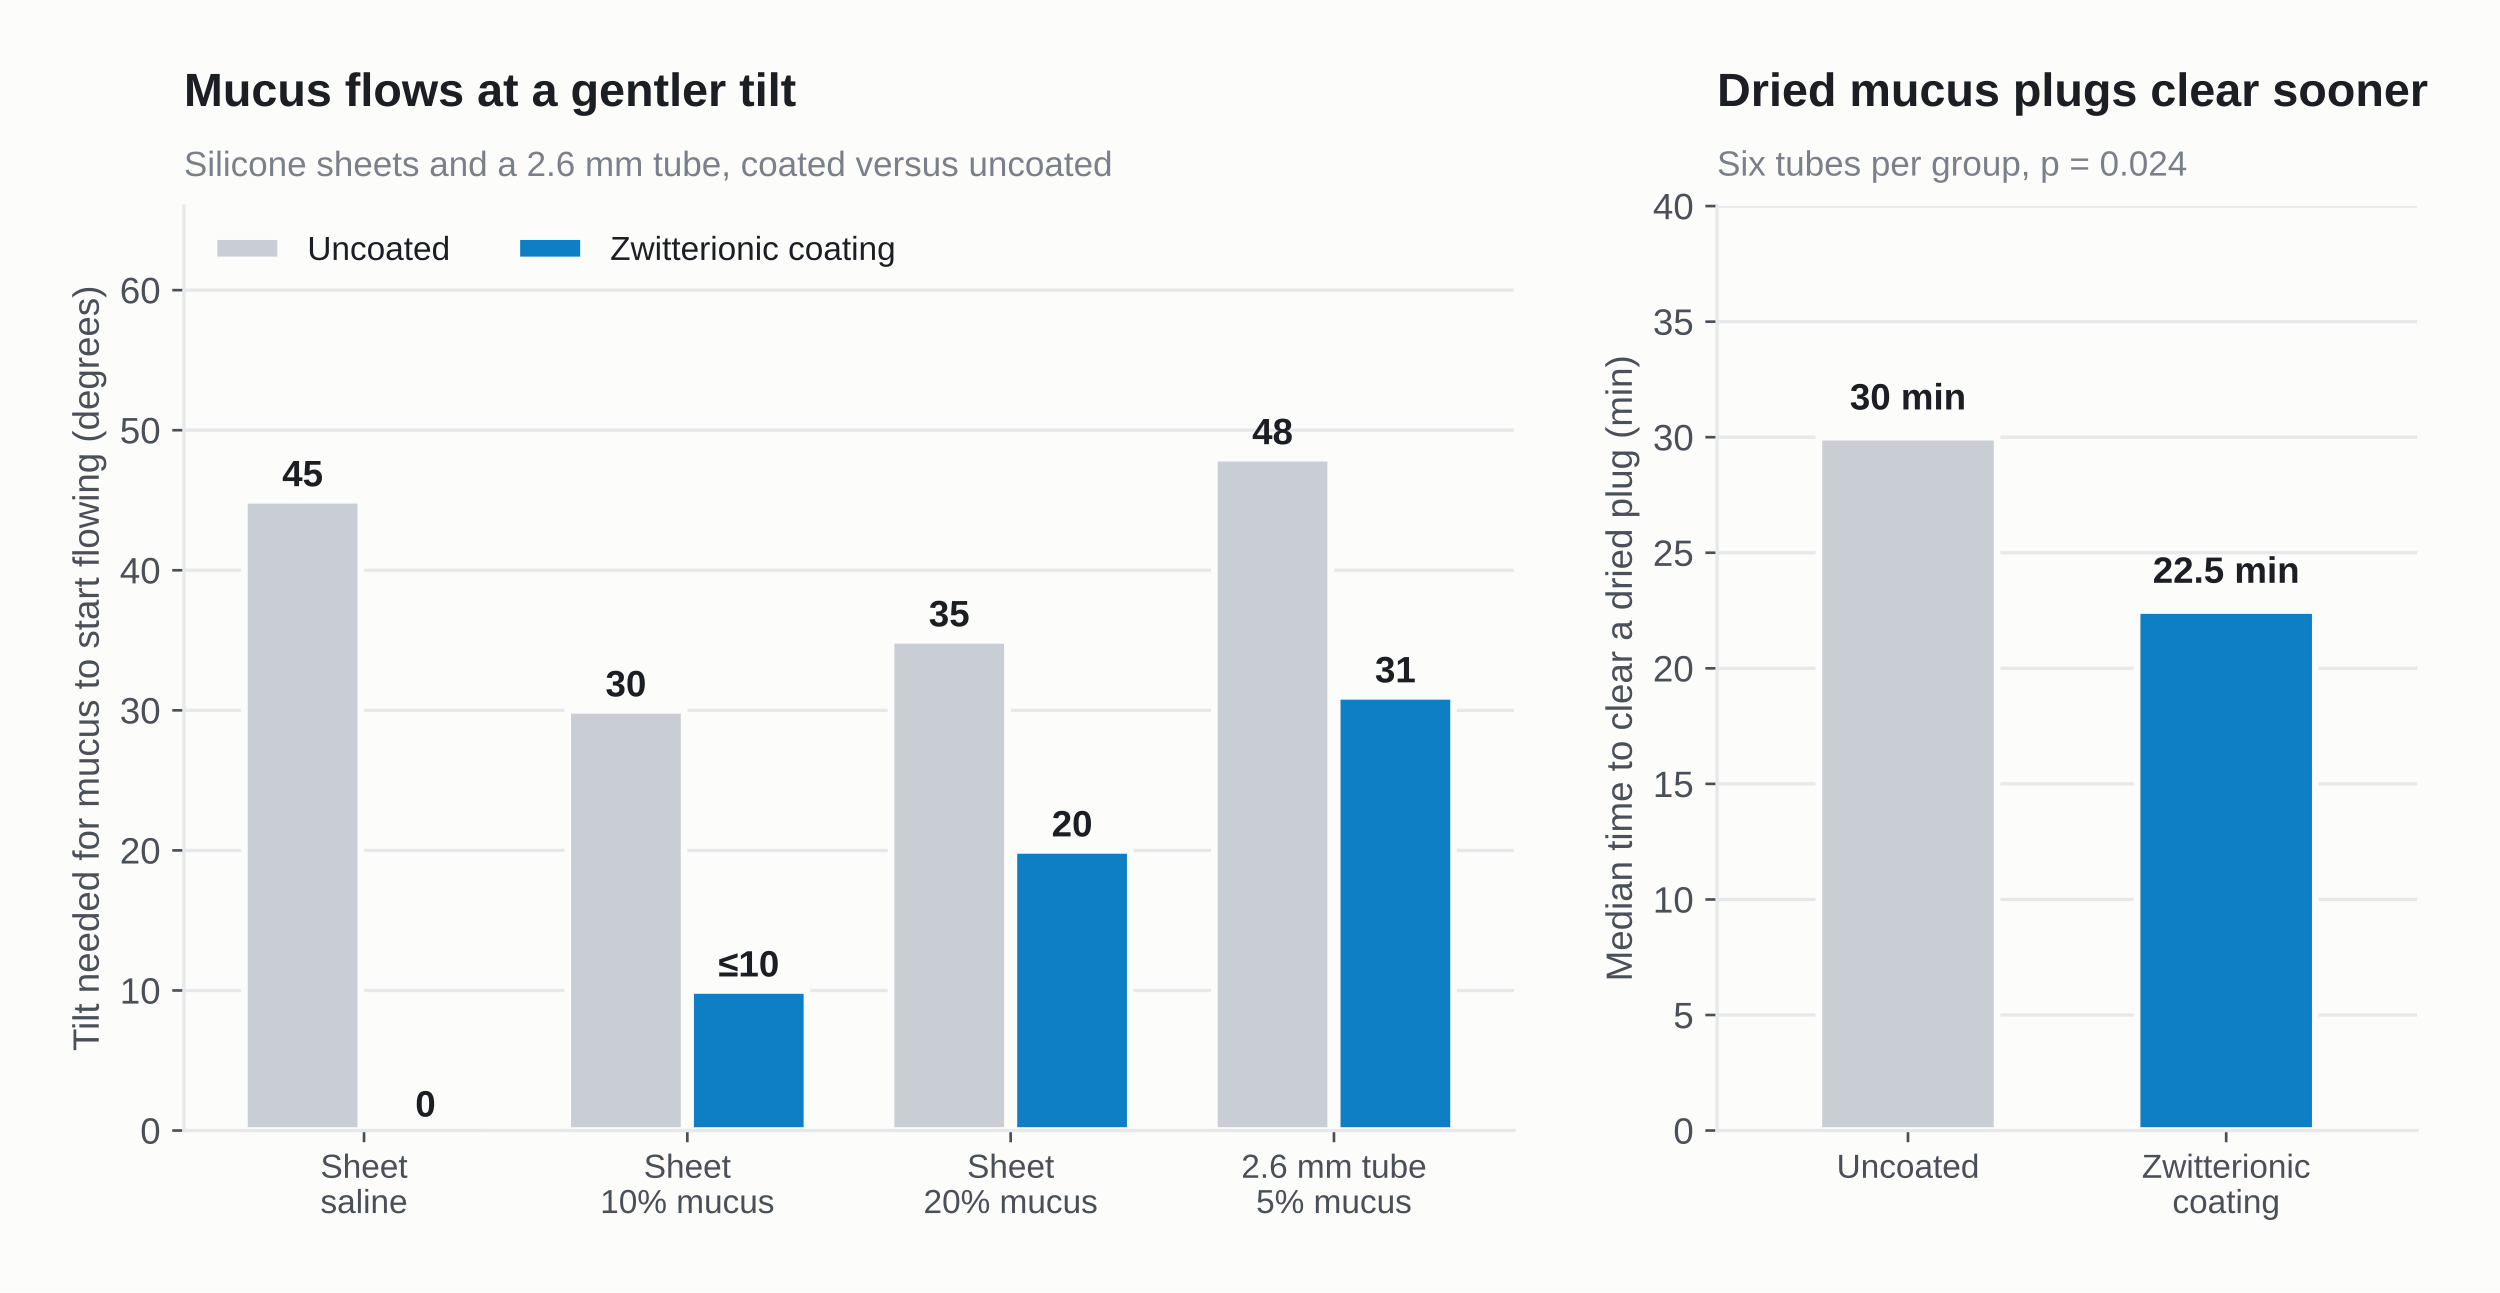
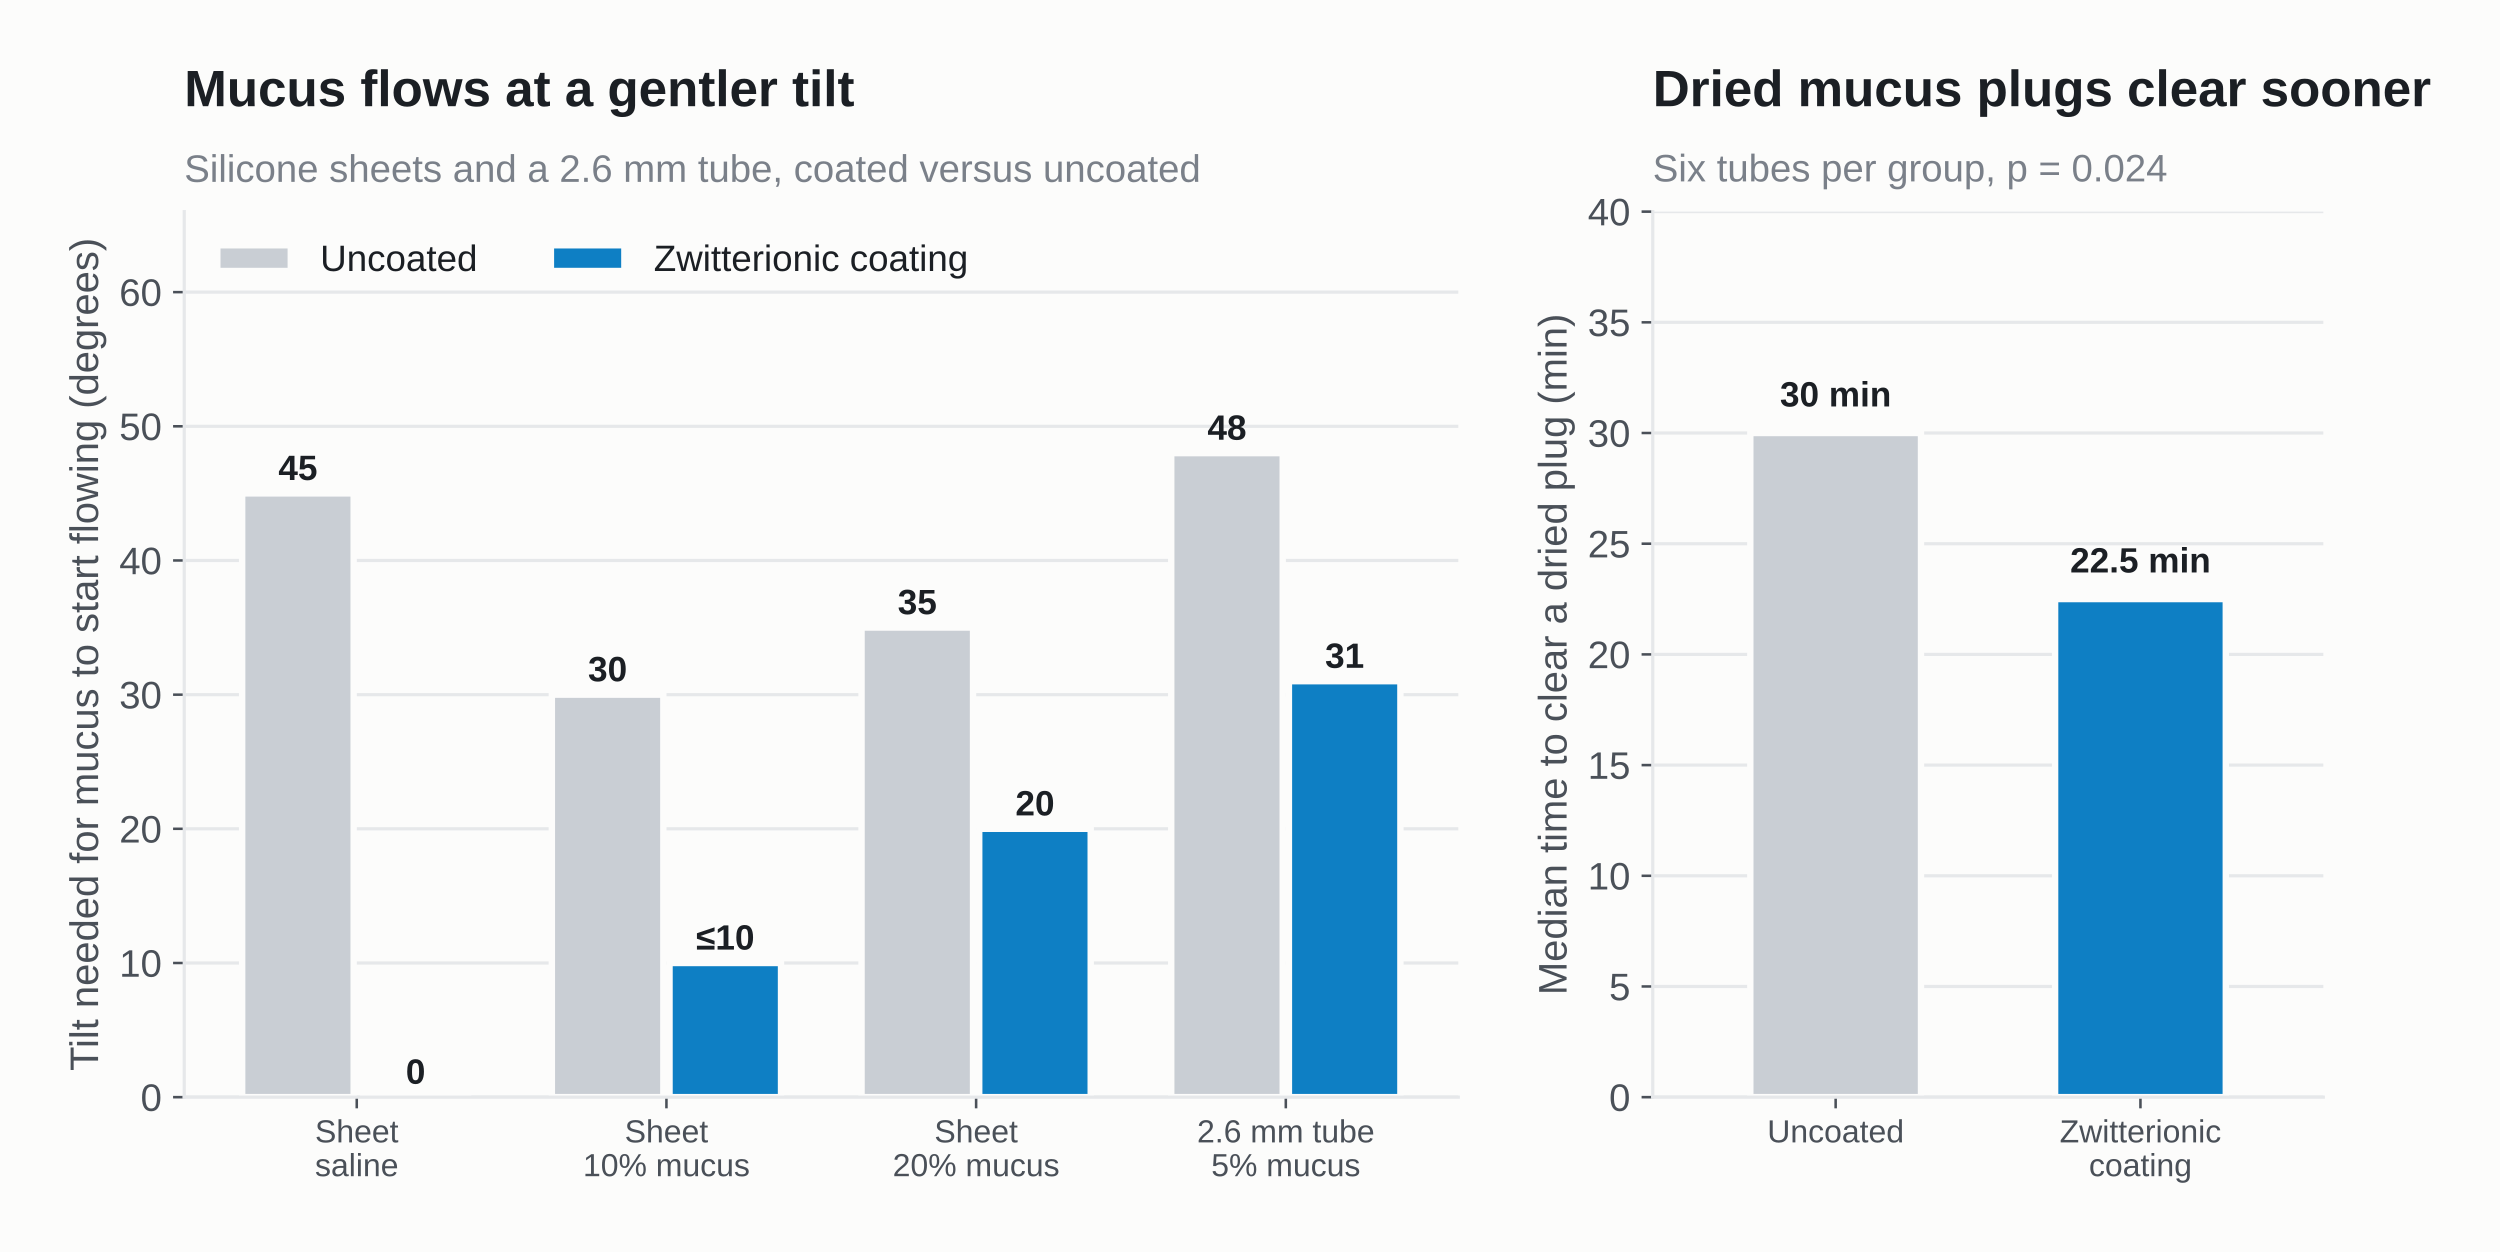
- <svg xmlns="http://www.w3.org/2000/svg" xmlns:xlink="http://www.w3.org/1999/xlink" width="749.61pt" height="387.431pt" viewBox="0 0 749.61 387.431" version="1.1">
+ <svg xmlns="http://www.w3.org/2000/svg" xmlns:xlink="http://www.w3.org/1999/xlink" width="782.581pt" height="391.887pt" viewBox="0 0 782.581 391.887" version="1.1">
  <defs>
    <style type="text/css">*{stroke-linejoin: round; stroke-linecap: butt}</style>
  </defs>
  <g id="figure_1">
    <g id="patch_1">
-       <path d="M 0 387.431  L 749.61 387.431  L 749.61 0  L 0 0  z " style="fill: #fcfcfb" />
+       <path d="M 0 391.887  L 782.581 391.887  L 782.581 0  L 0 0  z " style="fill: #fcfcfb" />
    </g>
    <g id="axes_1">
      <g id="patch_2">
-         <path d="M 55.157 338.992  L 453.978 338.992  L 453.978 61.792  L 55.157 61.792  z " style="fill: #fcfcfb" />
+         <path d="M 57.677 343.447  L 456.498 343.447  L 456.498 66.248  L 57.677 66.248  z " style="fill: #fcfcfb" />
      </g>
      <g id="matplotlib.axis_1">
        <g id="xtick_1">
          <g id="line2d_1">
            <defs>
-               <path id="me22697eace" d="M 0 0  L 0 3.5  " style="stroke: #4a5058; stroke-width: 0.8" />
+               <path id="m45650a195c" d="M 0 0  L 0 3.5  " style="stroke: #4a5058; stroke-width: 0.8" />
            </defs>
            <g>
-               <use xlink:href="#me22697eace" x="109.154" y="338.992" style="fill: #4a5058; stroke: #4a5058; stroke-width: 0.8" />
+               <use xlink:href="#m45650a195c" x="111.674" y="343.447" style="fill: #4a5058; stroke: #4a5058; stroke-width: 0.8" />
            </g>
          </g>
          <g id="text_1">
-             <text style="fill: #4a5058; font: 10px 'Arial'" transform="translate(96.08821 353.1494)">Sheet</text>
-             <text style="fill: #4a5058; font: 10px 'Arial'" transform="translate(96.09055 363.7262)">saline</text>
+             <text style="fill: #4a5058; font: 10px 'Arial'" transform="translate(98.60805 357.6053)">Sheet</text>
+             <text style="fill: #4a5058; font: 10px 'Arial'" transform="translate(98.61039 368.1822)">saline</text>
          </g>
        </g>
        <g id="xtick_2">
          <g id="line2d_2">
            <g>
-               <use xlink:href="#me22697eace" x="206.096" y="338.992" style="fill: #4a5058; stroke: #4a5058; stroke-width: 0.8" />
+               <use xlink:href="#m45650a195c" x="208.616" y="343.447" style="fill: #4a5058; stroke: #4a5058; stroke-width: 0.8" />
            </g>
          </g>
          <g id="text_2">
-             <text style="fill: #4a5058; font: 10px 'Arial'" transform="translate(193.0307 353.1494)">Sheet</text>
-             <text style="fill: #4a5058; font: 10px 'Arial'" transform="translate(179.9744 363.7262)">10% mucus</text>
+             <text style="fill: #4a5058; font: 10px 'Arial'" transform="translate(195.5505 357.6053)">Sheet</text>
+             <text style="fill: #4a5058; font: 10px 'Arial'" transform="translate(182.4943 368.1822)">10% mucus</text>
          </g>
        </g>
        <g id="xtick_3">
          <g id="line2d_3">
            <g>
-               <use xlink:href="#me22697eace" x="303.039" y="338.992" style="fill: #4a5058; stroke: #4a5058; stroke-width: 0.8" />
+               <use xlink:href="#m45650a195c" x="305.559" y="343.447" style="fill: #4a5058; stroke: #4a5058; stroke-width: 0.8" />
            </g>
          </g>
          <g id="text_3">
-             <text style="fill: #4a5058; font: 10px 'Arial'" transform="translate(289.9731 353.1494)">Sheet</text>
-             <text style="fill: #4a5058; font: 10px 'Arial'" transform="translate(276.9169 363.7262)">20% mucus</text>
+             <text style="fill: #4a5058; font: 10px 'Arial'" transform="translate(292.493 357.6053)">Sheet</text>
+             <text style="fill: #4a5058; font: 10px 'Arial'" transform="translate(279.4367 368.1822)">20% mucus</text>
          </g>
        </g>
        <g id="xtick_4">
          <g id="line2d_4">
            <g>
-               <use xlink:href="#me22697eace" x="399.981" y="338.992" style="fill: #4a5058; stroke: #4a5058; stroke-width: 0.8" />
+               <use xlink:href="#m45650a195c" x="402.501" y="343.447" style="fill: #4a5058; stroke: #4a5058; stroke-width: 0.8" />
            </g>
          </g>
          <g id="text_4">
-             <text style="fill: #4a5058; font: 10px 'Arial'" transform="translate(372.193 353.1494)">2.6 mm tube</text>
-             <text style="fill: #4a5058; font: 10px 'Arial'" transform="translate(376.6398 363.7262)">5% mucus</text>
+             <text style="fill: #4a5058; font: 10px 'Arial'" transform="translate(374.7128 357.6053)">2.6 mm tube</text>
+             <text style="fill: #4a5058; font: 10px 'Arial'" transform="translate(379.1597 368.1822)">5% mucus</text>
          </g>
        </g>
      </g>
      <g id="matplotlib.axis_2">
        <g id="ytick_1">
          <g id="line2d_5">
-             <path d="M 55.157 338.992  L 453.978 338.992  " clip-path="url(#pc060812793)" style="fill: none; stroke: #e6e8ea; stroke-linecap: square" />
+             <path d="M 57.677 343.447  L 456.498 343.447  " clip-path="url(#p6e79914226)" style="fill: none; stroke: #e6e8ea; stroke-linecap: square" />
          </g>
          <g id="line2d_6">
            <defs>
-               <path id="m14cd887e2d" d="M 0 0  L -3.5 0  " style="stroke: #4a5058; stroke-width: 0.8" />
+               <path id="mac108efe2a" d="M 0 0  L -3.5 0  " style="stroke: #4a5058; stroke-width: 0.8" />
            </defs>
            <g>
-               <use xlink:href="#m14cd887e2d" x="55.157" y="338.992" style="fill: #4a5058; stroke: #4a5058; stroke-width: 0.8" />
+               <use xlink:href="#mac108efe2a" x="57.677" y="343.447" style="fill: #4a5058; stroke: #4a5058; stroke-width: 0.8" />
            </g>
          </g>
          <g id="text_5">
-             <text style="fill: #4a5058; font: 11px 'Arial'; text-anchor: end" x="48.157" y="342.928" transform="rotate(-0 48.15687 342.9284)">0</text>
+             <text style="fill: #4a5058; font: 12px 'Arial'; text-anchor: end" x="50.677" y="347.742" transform="rotate(-0 50.67672 347.7422)">0</text>
          </g>
        </g>
        <g id="ytick_2">
          <g id="line2d_7">
-             <path d="M 55.157 296.992  L 453.978 296.992  " clip-path="url(#pc060812793)" style="fill: none; stroke: #e6e8ea; stroke-linecap: square" />
+             <path d="M 57.677 301.447  L 456.498 301.447  " clip-path="url(#p6e79914226)" style="fill: none; stroke: #e6e8ea; stroke-linecap: square" />
          </g>
          <g id="line2d_8">
            <g>
-               <use xlink:href="#m14cd887e2d" x="55.157" y="296.992" style="fill: #4a5058; stroke: #4a5058; stroke-width: 0.8" />
+               <use xlink:href="#mac108efe2a" x="57.677" y="301.447" style="fill: #4a5058; stroke: #4a5058; stroke-width: 0.8" />
            </g>
          </g>
          <g id="text_6">
-             <text style="fill: #4a5058; font: 11px 'Arial'; text-anchor: end" x="48.157" y="300.928" transform="rotate(-0 48.15687 300.9284)">10</text>
+             <text style="fill: #4a5058; font: 12px 'Arial'; text-anchor: end" x="50.677" y="305.742" transform="rotate(-0 50.67672 305.7422)">10</text>
          </g>
        </g>
        <g id="ytick_3">
          <g id="line2d_9">
-             <path d="M 55.157 254.992  L 453.978 254.992  " clip-path="url(#pc060812793)" style="fill: none; stroke: #e6e8ea; stroke-linecap: square" />
+             <path d="M 57.677 259.447  L 456.498 259.447  " clip-path="url(#p6e79914226)" style="fill: none; stroke: #e6e8ea; stroke-linecap: square" />
          </g>
          <g id="line2d_10">
            <g>
-               <use xlink:href="#m14cd887e2d" x="55.157" y="254.992" style="fill: #4a5058; stroke: #4a5058; stroke-width: 0.8" />
+               <use xlink:href="#mac108efe2a" x="57.677" y="259.447" style="fill: #4a5058; stroke: #4a5058; stroke-width: 0.8" />
            </g>
          </g>
          <g id="text_7">
-             <text style="fill: #4a5058; font: 11px 'Arial'; text-anchor: end" x="48.157" y="258.928" transform="rotate(-0 48.15687 258.9284)">20</text>
+             <text style="fill: #4a5058; font: 12px 'Arial'; text-anchor: end" x="50.677" y="263.742" transform="rotate(-0 50.67672 263.7422)">20</text>
          </g>
        </g>
        <g id="ytick_4">
          <g id="line2d_11">
-             <path d="M 55.157 212.992  L 453.978 212.992  " clip-path="url(#pc060812793)" style="fill: none; stroke: #e6e8ea; stroke-linecap: square" />
+             <path d="M 57.677 217.447  L 456.498 217.447  " clip-path="url(#p6e79914226)" style="fill: none; stroke: #e6e8ea; stroke-linecap: square" />
          </g>
          <g id="line2d_12">
            <g>
-               <use xlink:href="#m14cd887e2d" x="55.157" y="212.992" style="fill: #4a5058; stroke: #4a5058; stroke-width: 0.8" />
+               <use xlink:href="#mac108efe2a" x="57.677" y="217.447" style="fill: #4a5058; stroke: #4a5058; stroke-width: 0.8" />
            </g>
          </g>
          <g id="text_8">
-             <text style="fill: #4a5058; font: 11px 'Arial'; text-anchor: end" x="48.157" y="216.928" transform="rotate(-0 48.15687 216.9284)">30</text>
+             <text style="fill: #4a5058; font: 12px 'Arial'; text-anchor: end" x="50.677" y="221.742" transform="rotate(-0 50.67672 221.7422)">30</text>
          </g>
        </g>
        <g id="ytick_5">
          <g id="line2d_13">
-             <path d="M 55.157 170.992  L 453.978 170.992  " clip-path="url(#pc060812793)" style="fill: none; stroke: #e6e8ea; stroke-linecap: square" />
+             <path d="M 57.677 175.447  L 456.498 175.447  " clip-path="url(#p6e79914226)" style="fill: none; stroke: #e6e8ea; stroke-linecap: square" />
          </g>
          <g id="line2d_14">
            <g>
-               <use xlink:href="#m14cd887e2d" x="55.157" y="170.992" style="fill: #4a5058; stroke: #4a5058; stroke-width: 0.8" />
+               <use xlink:href="#mac108efe2a" x="57.677" y="175.447" style="fill: #4a5058; stroke: #4a5058; stroke-width: 0.8" />
            </g>
          </g>
          <g id="text_9">
-             <text style="fill: #4a5058; font: 11px 'Arial'; text-anchor: end" x="48.157" y="174.928" transform="rotate(-0 48.15687 174.9284)">40</text>
+             <text style="fill: #4a5058; font: 12px 'Arial'; text-anchor: end" x="50.677" y="179.742" transform="rotate(-0 50.67672 179.7422)">40</text>
          </g>
        </g>
        <g id="ytick_6">
          <g id="line2d_15">
-             <path d="M 55.157 128.992  L 453.978 128.992  " clip-path="url(#pc060812793)" style="fill: none; stroke: #e6e8ea; stroke-linecap: square" />
+             <path d="M 57.677 133.447  L 456.498 133.447  " clip-path="url(#p6e79914226)" style="fill: none; stroke: #e6e8ea; stroke-linecap: square" />
          </g>
          <g id="line2d_16">
            <g>
-               <use xlink:href="#m14cd887e2d" x="55.157" y="128.992" style="fill: #4a5058; stroke: #4a5058; stroke-width: 0.8" />
+               <use xlink:href="#mac108efe2a" x="57.677" y="133.447" style="fill: #4a5058; stroke: #4a5058; stroke-width: 0.8" />
            </g>
          </g>
          <g id="text_10">
-             <text style="fill: #4a5058; font: 11px 'Arial'; text-anchor: end" x="48.157" y="132.928" transform="rotate(-0 48.15687 132.9284)">50</text>
+             <text style="fill: #4a5058; font: 12px 'Arial'; text-anchor: end" x="50.677" y="137.742" transform="rotate(-0 50.67672 137.7422)">50</text>
          </g>
        </g>
        <g id="ytick_7">
          <g id="line2d_17">
-             <path d="M 55.157 86.992  L 453.978 86.992  " clip-path="url(#pc060812793)" style="fill: none; stroke: #e6e8ea; stroke-linecap: square" />
+             <path d="M 57.677 91.448  L 456.498 91.448  " clip-path="url(#p6e79914226)" style="fill: none; stroke: #e6e8ea; stroke-linecap: square" />
          </g>
          <g id="line2d_18">
            <g>
-               <use xlink:href="#m14cd887e2d" x="55.157" y="86.992" style="fill: #4a5058; stroke: #4a5058; stroke-width: 0.8" />
+               <use xlink:href="#mac108efe2a" x="57.677" y="91.448" style="fill: #4a5058; stroke: #4a5058; stroke-width: 0.8" />
            </g>
          </g>
          <g id="text_11">
-             <text style="fill: #4a5058; font: 11px 'Arial'; text-anchor: end" x="48.157" y="90.928" transform="rotate(-0 48.15687 90.92836)">60</text>
+             <text style="fill: #4a5058; font: 12px 'Arial'; text-anchor: end" x="50.677" y="95.742" transform="rotate(-0 50.67672 95.74219)">60</text>
          </g>
        </g>
        <g id="text_12">
-           <text style="fill: #4a5058; font: 11px 'Arial'; text-anchor: middle" x="29.608" y="200.392" transform="rotate(-90 29.60766 200.3916)">Tilt needed for mucus to start flowing (degrees)</text>
+           <text style="fill: #4a5058; font: 12.5px 'Arial'; text-anchor: middle" x="30.7" y="204.847" transform="rotate(-90 30.69961 204.8475)">Tilt needed for mucus to start flowing (degrees)</text>
        </g>
      </g>
      <g id="patch_3">
-         <path d="M 73.285 338.992  L 108.184 338.992  L 108.184 149.992  L 73.285 149.992  z " clip-path="url(#pc060812793)" style="fill: #c9ced4; stroke: #fcfcfb; stroke-width: 2; stroke-linejoin: miter" />
+         <path d="M 75.805 343.447  L 110.704 343.447  L 110.704 154.447  L 75.805 154.447  z " clip-path="url(#p6e79914226)" style="fill: #c9ced4; stroke: #fcfcfb; stroke-width: 2; stroke-linejoin: miter" />
      </g>
      <g id="patch_4">
-         <path d="M 110.123 338.992  L 145.023 338.992  L 145.023 338.992  L 110.123 338.992  z " clip-path="url(#pc060812793)" style="fill: #0e7fc4; stroke: #fcfcfb; stroke-width: 2; stroke-linejoin: miter" />
+         <path d="M 112.643 343.447  L 147.542 343.447  L 147.542 343.447  L 112.643 343.447  z " clip-path="url(#p6e79914226)" style="fill: #0e7fc4; stroke: #fcfcfb; stroke-width: 2; stroke-linejoin: miter" />
      </g>
      <g id="patch_5">
-         <path d="M 170.228 338.992  L 205.127 338.992  L 205.127 212.992  L 170.228 212.992  z " clip-path="url(#pc060812793)" style="fill: #c9ced4; stroke: #fcfcfb; stroke-width: 2; stroke-linejoin: miter" />
+         <path d="M 172.747 343.447  L 207.647 343.447  L 207.647 217.447  L 172.747 217.447  z " clip-path="url(#p6e79914226)" style="fill: #c9ced4; stroke: #fcfcfb; stroke-width: 2; stroke-linejoin: miter" />
      </g>
      <g id="patch_6">
-         <path d="M 207.066 338.992  L 241.965 338.992  L 241.965 296.992  L 207.066 296.992  z " clip-path="url(#pc060812793)" style="fill: #0e7fc4; stroke: #fcfcfb; stroke-width: 2; stroke-linejoin: miter" />
+         <path d="M 209.586 343.447  L 244.485 343.447  L 244.485 301.447  L 209.586 301.447  z " clip-path="url(#p6e79914226)" style="fill: #0e7fc4; stroke: #fcfcfb; stroke-width: 2; stroke-linejoin: miter" />
      </g>
      <g id="patch_7">
-         <path d="M 267.17 338.992  L 302.069 338.992  L 302.069 191.992  L 267.17 191.992  z " clip-path="url(#pc060812793)" style="fill: #c9ced4; stroke: #fcfcfb; stroke-width: 2; stroke-linejoin: miter" />
+         <path d="M 269.69 343.447  L 304.589 343.447  L 304.589 196.447  L 269.69 196.447  z " clip-path="url(#p6e79914226)" style="fill: #c9ced4; stroke: #fcfcfb; stroke-width: 2; stroke-linejoin: miter" />
      </g>
      <g id="patch_8">
-         <path d="M 304.008 338.992  L 338.907 338.992  L 338.907 254.992  L 304.008 254.992  z " clip-path="url(#pc060812793)" style="fill: #0e7fc4; stroke: #fcfcfb; stroke-width: 2; stroke-linejoin: miter" />
+         <path d="M 306.528 343.447  L 341.427 343.447  L 341.427 259.447  L 306.528 259.447  z " clip-path="url(#p6e79914226)" style="fill: #0e7fc4; stroke: #fcfcfb; stroke-width: 2; stroke-linejoin: miter" />
      </g>
      <g id="patch_9">
-         <path d="M 364.113 338.992  L 399.012 338.992  L 399.012 137.392  L 364.113 137.392  z " clip-path="url(#pc060812793)" style="fill: #c9ced4; stroke: #fcfcfb; stroke-width: 2; stroke-linejoin: miter" />
+         <path d="M 366.632 343.447  L 401.532 343.447  L 401.532 141.847  L 366.632 141.847  z " clip-path="url(#p6e79914226)" style="fill: #c9ced4; stroke: #fcfcfb; stroke-width: 2; stroke-linejoin: miter" />
      </g>
      <g id="patch_10">
-         <path d="M 400.951 338.992  L 435.85 338.992  L 435.85 208.792  L 400.951 208.792  z " clip-path="url(#pc060812793)" style="fill: #0e7fc4; stroke: #fcfcfb; stroke-width: 2; stroke-linejoin: miter" />
+         <path d="M 403.471 343.447  L 438.37 343.447  L 438.37 213.248  L 403.471 213.248  z " clip-path="url(#p6e79914226)" style="fill: #0e7fc4; stroke: #fcfcfb; stroke-width: 2; stroke-linejoin: miter" />
      </g>
      <g id="patch_11">
-         <path d="M 55.157 338.992  L 55.157 61.792  " style="fill: none; stroke: #e6e8ea; stroke-linejoin: miter; stroke-linecap: square" />
+         <path d="M 57.677 343.447  L 57.677 66.248  " style="fill: none; stroke: #e6e8ea; stroke-linejoin: miter; stroke-linecap: square" />
      </g>
      <g id="patch_12">
-         <path d="M 55.157 338.992  L 453.978 338.992  " style="fill: none; stroke: #e6e8ea; stroke-linejoin: miter; stroke-linecap: square" />
+         <path d="M 57.677 343.447  L 456.498 343.447  " style="fill: none; stroke: #e6e8ea; stroke-linejoin: miter; stroke-linecap: square" />
      </g>
      <g id="text_13">
-         <text style="fill: #1b1f24; font: 700 11px 'Arial'; text-anchor: middle" x="90.735" y="145.792" transform="rotate(-0 90.73476 145.7916)">45</text>
+         <text style="fill: #1b1f24; font: 700 11px 'Arial'; text-anchor: middle" x="93.255" y="150.248" transform="rotate(-0 93.2546 150.2475)">45</text>
      </g>
      <g id="text_14">
-         <text style="fill: #1b1f24; font: 700 11px 'Arial'; text-anchor: middle" x="127.573" y="334.792" transform="rotate(-0 127.5729 334.7916)">0</text>
+         <text style="fill: #1b1f24; font: 700 11px 'Arial'; text-anchor: middle" x="130.093" y="339.248" transform="rotate(-0 130.0927 339.2475)">0</text>
      </g>
      <g id="text_15">
-         <text style="fill: #1b1f24; font: 700 11px 'Arial'; text-anchor: middle" x="187.677" y="208.792" transform="rotate(-0 187.6772 208.7916)">30</text>
+         <text style="fill: #1b1f24; font: 700 11px 'Arial'; text-anchor: middle" x="190.197" y="213.248" transform="rotate(-0 190.1971 213.2475)">30</text>
      </g>
      <g id="text_16">
-         <text style="fill: #1b1f24; font: 700 11px 'Arial'; text-anchor: middle" x="224.515" y="292.792" transform="rotate(-0 224.5154 292.7916)">≤10</text>
+         <text style="fill: #1b1f24; font: 700 11px 'Arial'; text-anchor: middle" x="227.035" y="297.248" transform="rotate(-0 227.0352 297.2475)">≤10</text>
      </g>
      <g id="text_17">
-         <text style="fill: #1b1f24; font: 700 11px 'Arial'; text-anchor: middle" x="284.62" y="187.792" transform="rotate(-0 284.6197 187.7916)">35</text>
+         <text style="fill: #1b1f24; font: 700 11px 'Arial'; text-anchor: middle" x="287.14" y="192.248" transform="rotate(-0 287.1395 192.2475)">35</text>
      </g>
      <g id="text_18">
-         <text style="fill: #1b1f24; font: 700 11px 'Arial'; text-anchor: middle" x="321.458" y="250.792" transform="rotate(-0 321.4578 250.7916)">20</text>
+         <text style="fill: #1b1f24; font: 700 11px 'Arial'; text-anchor: middle" x="323.978" y="255.248" transform="rotate(-0 323.9777 255.2475)">20</text>
      </g>
      <g id="text_19">
-         <text style="fill: #1b1f24; font: 700 11px 'Arial'; text-anchor: middle" x="381.562" y="133.192" transform="rotate(-0 381.5622 133.1916)">48</text>
+         <text style="fill: #1b1f24; font: 700 11px 'Arial'; text-anchor: middle" x="384.082" y="137.648" transform="rotate(-0 384.082 137.6475)">48</text>
      </g>
      <g id="text_20">
-         <text style="fill: #1b1f24; font: 700 11px 'Arial'; text-anchor: middle" x="418.4" y="204.592" transform="rotate(-0 418.4003 204.5916)">31</text>
+         <text style="fill: #1b1f24; font: 700 11px 'Arial'; text-anchor: middle" x="420.92" y="209.048" transform="rotate(-0 420.9201 209.0475)">31</text>
      </g>
      <g id="text_21">
-         <text style="fill: #7a8089; font: 10.5px 'Arial'; text-anchor: start" x="55.157" y="52.775" transform="rotate(-0 55.15687 52.77469)">Silicone sheets and a 2.6 mm tube, coated versus uncoated</text>
+         <text style="fill: #7a8089; font: 12px 'Arial'; text-anchor: start" x="57.677" y="56.932" transform="rotate(-0 57.67672 56.9325)">Silicone sheets and a 2.6 mm tube, coated versus uncoated</text>
      </g>
      <g id="text_22">
-         <text style="fill: #1b1f24; font: 700 14px 'Arial'; text-anchor: start" x="55.157" y="31.792" transform="rotate(-0 55.15687 31.79156)">Mucus flows at a gentler tilt</text>
+         <text style="fill: #1b1f24; font: 700 16px 'Arial'; text-anchor: start" x="57.677" y="33.248" transform="rotate(-0 57.67672 33.2475)">Mucus flows at a gentler tilt</text>
      </g>
      <g id="legend_1">
        <g id="patch_13">
-           <path d="M 64.157 77.949  L 84.157 77.949  L 84.157 70.949  L 64.157 70.949  z " style="fill: #c9ced4; stroke: #fcfcfb; stroke-width: 2; stroke-linejoin: miter" />
+           <path d="M 68.027 84.829  L 91.027 84.829  L 91.027 76.779  L 68.027 76.779  z " style="fill: #c9ced4; stroke: #fcfcfb; stroke-width: 2; stroke-linejoin: miter" />
        </g>
        <g id="text_23">
-           <text style="fill: #1b1f24; font: 10px 'Arial'; text-anchor: start" x="92.157" y="77.949" transform="rotate(-0 92.15687 77.94938)">Uncoated</text>
+           <text style="fill: #1b1f24; font: 11.5px 'Arial'; text-anchor: start" x="100.227" y="84.829" transform="rotate(-0 100.2267 84.82898)">Uncoated</text>
        </g>
        <g id="patch_14">
-           <path d="M 154.962 77.949  L 174.962 77.949  L 174.962 70.949  L 154.962 70.949  z " style="fill: #0e7fc4; stroke: #fcfcfb; stroke-width: 2; stroke-linejoin: miter" />
+           <path d="M 172.452 84.829  L 195.452 84.829  L 195.452 76.779  L 172.452 76.779  z " style="fill: #0e7fc4; stroke: #fcfcfb; stroke-width: 2; stroke-linejoin: miter" />
        </g>
        <g id="text_24">
-           <text style="fill: #1b1f24; font: 10px 'Arial'; text-anchor: start" x="182.962" y="77.949" transform="rotate(-0 182.9616 77.94938)">Zwitterionic coating</text>
+           <text style="fill: #1b1f24; font: 11.5px 'Arial'; text-anchor: start" x="204.652" y="84.829" transform="rotate(-0 204.6521 84.82898)">Zwitterionic coating</text>
        </g>
      </g>
    </g>
    <g id="axes_2">
      <g id="patch_15">
-         <path d="M 514.851 338.992  L 724.757 338.992  L 724.757 61.792  L 514.851 61.792  z " style="fill: #fcfcfb" />
+         <path d="M 517.371 343.447  L 727.277 343.447  L 727.277 66.248  L 517.371 66.248  z " style="fill: #fcfcfb" />
      </g>
      <g id="matplotlib.axis_3">
        <g id="xtick_5">
          <g id="line2d_19">
            <g>
-               <use xlink:href="#me22697eace" x="572.098" y="338.992" style="fill: #4a5058; stroke: #4a5058; stroke-width: 0.8" />
+               <use xlink:href="#m45650a195c" x="574.618" y="343.447" style="fill: #4a5058; stroke: #4a5058; stroke-width: 0.8" />
            </g>
          </g>
          <g id="text_25">
-             <text style="fill: #4a5058; font: 10px 'Arial'; text-anchor: middle" x="572.098" y="353.149" transform="rotate(-0 572.098 353.1494)">Uncoated</text>
+             <text style="fill: #4a5058; font: 10px 'Arial'; text-anchor: middle" x="574.618" y="357.605" transform="rotate(-0 574.6178 357.6053)">Uncoated</text>
          </g>
        </g>
        <g id="xtick_6">
          <g id="line2d_20">
            <g>
-               <use xlink:href="#me22697eace" x="667.51" y="338.992" style="fill: #4a5058; stroke: #4a5058; stroke-width: 0.8" />
+               <use xlink:href="#m45650a195c" x="670.03" y="343.447" style="fill: #4a5058; stroke: #4a5058; stroke-width: 0.8" />
            </g>
          </g>
          <g id="text_26">
-             <text style="fill: #4a5058; font: 10px 'Arial'" transform="translate(642.2278 353.1494)">Zwitterionic</text>
-             <text style="fill: #4a5058; font: 10px 'Arial'" transform="translate(651.3879 363.7262)">coating</text>
+             <text style="fill: #4a5058; font: 10px 'Arial'" transform="translate(644.7476 357.6053)">Zwitterionic</text>
+             <text style="fill: #4a5058; font: 10px 'Arial'" transform="translate(653.9078 368.1822)">coating</text>
          </g>
        </g>
      </g>
      <g id="matplotlib.axis_4">
        <g id="ytick_8">
          <g id="line2d_21">
-             <path d="M 514.851 338.992  L 724.757 338.992  " clip-path="url(#pdc83ecdcc5)" style="fill: none; stroke: #e6e8ea; stroke-linecap: square" />
+             <path d="M 517.371 343.447  L 727.277 343.447  " clip-path="url(#p539a5732e3)" style="fill: none; stroke: #e6e8ea; stroke-linecap: square" />
          </g>
          <g id="line2d_22">
            <g>
-               <use xlink:href="#m14cd887e2d" x="514.851" y="338.992" style="fill: #4a5058; stroke: #4a5058; stroke-width: 0.8" />
+               <use xlink:href="#mac108efe2a" x="517.371" y="343.447" style="fill: #4a5058; stroke: #4a5058; stroke-width: 0.8" />
            </g>
          </g>
          <g id="text_27">
-             <text style="fill: #4a5058; font: 11px 'Arial'; text-anchor: end" x="507.851" y="342.928" transform="rotate(-0 507.8509 342.9284)">0</text>
+             <text style="fill: #4a5058; font: 12px 'Arial'; text-anchor: end" x="510.371" y="347.742" transform="rotate(-0 510.3708 347.7422)">0</text>
          </g>
        </g>
        <g id="ytick_9">
          <g id="line2d_23">
-             <path d="M 514.851 304.342  L 724.757 304.342  " clip-path="url(#pdc83ecdcc5)" style="fill: none; stroke: #e6e8ea; stroke-linecap: square" />
+             <path d="M 517.371 308.798  L 727.277 308.798  " clip-path="url(#p539a5732e3)" style="fill: none; stroke: #e6e8ea; stroke-linecap: square" />
          </g>
          <g id="line2d_24">
            <g>
-               <use xlink:href="#m14cd887e2d" x="514.851" y="304.342" style="fill: #4a5058; stroke: #4a5058; stroke-width: 0.8" />
+               <use xlink:href="#mac108efe2a" x="517.371" y="308.798" style="fill: #4a5058; stroke: #4a5058; stroke-width: 0.8" />
            </g>
          </g>
          <g id="text_28">
-             <text style="fill: #4a5058; font: 11px 'Arial'; text-anchor: end" x="507.851" y="308.278" transform="rotate(-0 507.8509 308.2784)">5</text>
+             <text style="fill: #4a5058; font: 12px 'Arial'; text-anchor: end" x="510.371" y="313.092" transform="rotate(-0 510.3708 313.0922)">5</text>
          </g>
        </g>
        <g id="ytick_10">
          <g id="line2d_25">
-             <path d="M 514.851 269.692  L 724.757 269.692  " clip-path="url(#pdc83ecdcc5)" style="fill: none; stroke: #e6e8ea; stroke-linecap: square" />
+             <path d="M 517.371 274.147  L 727.277 274.147  " clip-path="url(#p539a5732e3)" style="fill: none; stroke: #e6e8ea; stroke-linecap: square" />
          </g>
          <g id="line2d_26">
            <g>
-               <use xlink:href="#m14cd887e2d" x="514.851" y="269.692" style="fill: #4a5058; stroke: #4a5058; stroke-width: 0.8" />
+               <use xlink:href="#mac108efe2a" x="517.371" y="274.147" style="fill: #4a5058; stroke: #4a5058; stroke-width: 0.8" />
            </g>
          </g>
          <g id="text_29">
-             <text style="fill: #4a5058; font: 11px 'Arial'; text-anchor: end" x="507.851" y="273.628" transform="rotate(-0 507.8509 273.6284)">10</text>
+             <text style="fill: #4a5058; font: 12px 'Arial'; text-anchor: end" x="510.371" y="278.442" transform="rotate(-0 510.3708 278.4422)">10</text>
          </g>
        </g>
        <g id="ytick_11">
          <g id="line2d_27">
-             <path d="M 514.851 235.042  L 724.757 235.042  " clip-path="url(#pdc83ecdcc5)" style="fill: none; stroke: #e6e8ea; stroke-linecap: square" />
+             <path d="M 517.371 239.498  L 727.277 239.498  " clip-path="url(#p539a5732e3)" style="fill: none; stroke: #e6e8ea; stroke-linecap: square" />
          </g>
          <g id="line2d_28">
            <g>
-               <use xlink:href="#m14cd887e2d" x="514.851" y="235.042" style="fill: #4a5058; stroke: #4a5058; stroke-width: 0.8" />
+               <use xlink:href="#mac108efe2a" x="517.371" y="239.498" style="fill: #4a5058; stroke: #4a5058; stroke-width: 0.8" />
            </g>
          </g>
          <g id="text_30">
-             <text style="fill: #4a5058; font: 11px 'Arial'; text-anchor: end" x="507.851" y="238.978" transform="rotate(-0 507.8509 238.9784)">15</text>
+             <text style="fill: #4a5058; font: 12px 'Arial'; text-anchor: end" x="510.371" y="243.792" transform="rotate(-0 510.3708 243.7922)">15</text>
          </g>
        </g>
        <g id="ytick_12">
          <g id="line2d_29">
-             <path d="M 514.851 200.392  L 724.757 200.392  " clip-path="url(#pdc83ecdcc5)" style="fill: none; stroke: #e6e8ea; stroke-linecap: square" />
+             <path d="M 517.371 204.847  L 727.277 204.847  " clip-path="url(#p539a5732e3)" style="fill: none; stroke: #e6e8ea; stroke-linecap: square" />
          </g>
          <g id="line2d_30">
            <g>
-               <use xlink:href="#m14cd887e2d" x="514.851" y="200.392" style="fill: #4a5058; stroke: #4a5058; stroke-width: 0.8" />
+               <use xlink:href="#mac108efe2a" x="517.371" y="204.847" style="fill: #4a5058; stroke: #4a5058; stroke-width: 0.8" />
            </g>
          </g>
          <g id="text_31">
-             <text style="fill: #4a5058; font: 11px 'Arial'; text-anchor: end" x="507.851" y="204.328" transform="rotate(-0 507.8509 204.3284)">20</text>
+             <text style="fill: #4a5058; font: 12px 'Arial'; text-anchor: end" x="510.371" y="209.142" transform="rotate(-0 510.3708 209.1422)">20</text>
          </g>
        </g>
        <g id="ytick_13">
          <g id="line2d_31">
-             <path d="M 514.851 165.742  L 724.757 165.742  " clip-path="url(#pdc83ecdcc5)" style="fill: none; stroke: #e6e8ea; stroke-linecap: square" />
+             <path d="M 517.371 170.197  L 727.277 170.197  " clip-path="url(#p539a5732e3)" style="fill: none; stroke: #e6e8ea; stroke-linecap: square" />
          </g>
          <g id="line2d_32">
            <g>
-               <use xlink:href="#m14cd887e2d" x="514.851" y="165.742" style="fill: #4a5058; stroke: #4a5058; stroke-width: 0.8" />
+               <use xlink:href="#mac108efe2a" x="517.371" y="170.197" style="fill: #4a5058; stroke: #4a5058; stroke-width: 0.8" />
            </g>
          </g>
          <g id="text_32">
-             <text style="fill: #4a5058; font: 11px 'Arial'; text-anchor: end" x="507.851" y="169.678" transform="rotate(-0 507.8509 169.6784)">25</text>
+             <text style="fill: #4a5058; font: 12px 'Arial'; text-anchor: end" x="510.371" y="174.492" transform="rotate(-0 510.3708 174.4922)">25</text>
          </g>
        </g>
        <g id="ytick_14">
          <g id="line2d_33">
-             <path d="M 514.851 131.092  L 724.757 131.092  " clip-path="url(#pdc83ecdcc5)" style="fill: none; stroke: #e6e8ea; stroke-linecap: square" />
+             <path d="M 517.371 135.548  L 727.277 135.548  " clip-path="url(#p539a5732e3)" style="fill: none; stroke: #e6e8ea; stroke-linecap: square" />
          </g>
          <g id="line2d_34">
            <g>
-               <use xlink:href="#m14cd887e2d" x="514.851" y="131.092" style="fill: #4a5058; stroke: #4a5058; stroke-width: 0.8" />
+               <use xlink:href="#mac108efe2a" x="517.371" y="135.548" style="fill: #4a5058; stroke: #4a5058; stroke-width: 0.8" />
            </g>
          </g>
          <g id="text_33">
-             <text style="fill: #4a5058; font: 11px 'Arial'; text-anchor: end" x="507.851" y="135.028" transform="rotate(-0 507.8509 135.0284)">30</text>
+             <text style="fill: #4a5058; font: 12px 'Arial'; text-anchor: end" x="510.371" y="139.842" transform="rotate(-0 510.3708 139.8422)">30</text>
          </g>
        </g>
        <g id="ytick_15">
          <g id="line2d_35">
-             <path d="M 514.851 96.442  L 724.757 96.442  " clip-path="url(#pdc83ecdcc5)" style="fill: none; stroke: #e6e8ea; stroke-linecap: square" />
+             <path d="M 517.371 100.897  L 727.277 100.897  " clip-path="url(#p539a5732e3)" style="fill: none; stroke: #e6e8ea; stroke-linecap: square" />
          </g>
          <g id="line2d_36">
            <g>
-               <use xlink:href="#m14cd887e2d" x="514.851" y="96.442" style="fill: #4a5058; stroke: #4a5058; stroke-width: 0.8" />
+               <use xlink:href="#mac108efe2a" x="517.371" y="100.897" style="fill: #4a5058; stroke: #4a5058; stroke-width: 0.8" />
            </g>
          </g>
          <g id="text_34">
-             <text style="fill: #4a5058; font: 11px 'Arial'; text-anchor: end" x="507.851" y="100.378" transform="rotate(-0 507.8509 100.3784)">35</text>
+             <text style="fill: #4a5058; font: 12px 'Arial'; text-anchor: end" x="510.371" y="105.192" transform="rotate(-0 510.3708 105.1922)">35</text>
          </g>
        </g>
        <g id="ytick_16">
          <g id="line2d_37">
-             <path d="M 514.851 61.792  L 724.757 61.792  " clip-path="url(#pdc83ecdcc5)" style="fill: none; stroke: #e6e8ea; stroke-linecap: square" />
+             <path d="M 517.371 66.248  L 727.277 66.248  " clip-path="url(#p539a5732e3)" style="fill: none; stroke: #e6e8ea; stroke-linecap: square" />
          </g>
          <g id="line2d_38">
            <g>
-               <use xlink:href="#m14cd887e2d" x="514.851" y="61.792" style="fill: #4a5058; stroke: #4a5058; stroke-width: 0.8" />
+               <use xlink:href="#mac108efe2a" x="517.371" y="66.248" style="fill: #4a5058; stroke: #4a5058; stroke-width: 0.8" />
            </g>
          </g>
          <g id="text_35">
-             <text style="fill: #4a5058; font: 11px 'Arial'; text-anchor: end" x="507.851" y="65.728" transform="rotate(-0 507.8509 65.72836)">40</text>
+             <text style="fill: #4a5058; font: 12px 'Arial'; text-anchor: end" x="510.371" y="70.542" transform="rotate(-0 510.3708 70.54219)">40</text>
          </g>
        </g>
        <g id="text_36">
-           <text style="fill: #4a5058; font: 11px 'Arial'; text-anchor: middle" x="489.302" y="200.392" transform="rotate(-90 489.3017 200.3916)">Median time to clear a dried plug (min)</text>
+           <text style="fill: #4a5058; font: 12.5px 'Arial'; text-anchor: middle" x="490.394" y="204.847" transform="rotate(-90 490.3937 204.8475)">Median time to clear a dried plug (min)</text>
        </g>
      </g>
      <g id="patch_16">
-         <path d="M 545.383 338.992  L 598.813 338.992  L 598.813 131.092  L 545.383 131.092  z " clip-path="url(#pdc83ecdcc5)" style="fill: #c9ced4; stroke: #fcfcfb; stroke-width: 2; stroke-linejoin: miter" />
+         <path d="M 547.903 343.447  L 601.333 343.447  L 601.333 135.548  L 547.903 135.548  z " clip-path="url(#p539a5732e3)" style="fill: #c9ced4; stroke: #fcfcfb; stroke-width: 2; stroke-linejoin: miter" />
      </g>
      <g id="patch_17">
-         <path d="M 640.794 338.992  L 694.225 338.992  L 694.225 183.067  L 640.794 183.067  z " clip-path="url(#pdc83ecdcc5)" style="fill: #0e7fc4; stroke: #fcfcfb; stroke-width: 2; stroke-linejoin: miter" />
+         <path d="M 643.314 343.447  L 696.745 343.447  L 696.745 187.523  L 643.314 187.523  z " clip-path="url(#p539a5732e3)" style="fill: #0e7fc4; stroke: #fcfcfb; stroke-width: 2; stroke-linejoin: miter" />
      </g>
      <g id="patch_18">
-         <path d="M 514.851 338.992  L 514.851 61.792  " style="fill: none; stroke: #e6e8ea; stroke-linejoin: miter; stroke-linecap: square" />
+         <path d="M 517.371 343.447  L 517.371 66.248  " style="fill: none; stroke: #e6e8ea; stroke-linejoin: miter; stroke-linecap: square" />
      </g>
      <g id="patch_19">
-         <path d="M 514.851 338.992  L 724.757 338.992  " style="fill: none; stroke: #e6e8ea; stroke-linejoin: miter; stroke-linecap: square" />
+         <path d="M 517.371 343.447  L 727.277 343.447  " style="fill: none; stroke: #e6e8ea; stroke-linejoin: miter; stroke-linecap: square" />
      </g>
      <g id="text_37">
-         <text style="fill: #1b1f24; font: 700 11px 'Arial'; text-anchor: middle" x="572.098" y="122.776" transform="rotate(-0 572.098 122.7756)">30 min</text>
+         <text style="fill: #1b1f24; font: 700 11px 'Arial'; text-anchor: middle" x="574.618" y="127.231" transform="rotate(-0 574.6178 127.2315)">30 min</text>
      </g>
      <g id="text_38">
-         <text style="fill: #1b1f24; font: 700 11px 'Arial'; text-anchor: middle" x="667.51" y="174.751" transform="rotate(-0 667.5098 174.7506)">22.5 min</text>
+         <text style="fill: #1b1f24; font: 700 11px 'Arial'; text-anchor: middle" x="670.03" y="179.207" transform="rotate(-0 670.0296 179.2065)">22.5 min</text>
      </g>
      <g id="text_39">
-         <text style="fill: #7a8089; font: 10.5px 'Arial'; text-anchor: start" x="514.851" y="52.652" transform="rotate(-0 514.8509 52.65164)">Six tubes per group, p = 0.024</text>
+         <text style="fill: #7a8089; font: 12px 'Arial'; text-anchor: start" x="517.371" y="56.792" transform="rotate(-0 517.3708 56.79187)">Six tubes per group, p = 0.024</text>
      </g>
      <g id="text_40">
-         <text style="fill: #1b1f24; font: 700 14px 'Arial'; text-anchor: start" x="514.851" y="31.792" transform="rotate(-0 514.8509 31.79156)">Dried mucus plugs clear sooner</text>
+         <text style="fill: #1b1f24; font: 700 16px 'Arial'; text-anchor: start" x="517.371" y="33.248" transform="rotate(-0 517.3708 33.2475)">Dried mucus plugs clear sooner</text>
      </g>
    </g>
  </g>
  <defs>
-     <clipPath id="pc060812793">
-       <rect x="55.157" y="61.792" width="398.821" height="277.2" />
+     <clipPath id="p6e79914226">
+       <rect x="57.677" y="66.248" width="398.821" height="277.2" />
    </clipPath>
-     <clipPath id="pdc83ecdcc5">
-       <rect x="514.851" y="61.792" width="209.906" height="277.2" />
+     <clipPath id="p539a5732e3">
+       <rect x="517.371" y="66.248" width="209.906" height="277.2" />
    </clipPath>
  </defs>
</svg>
